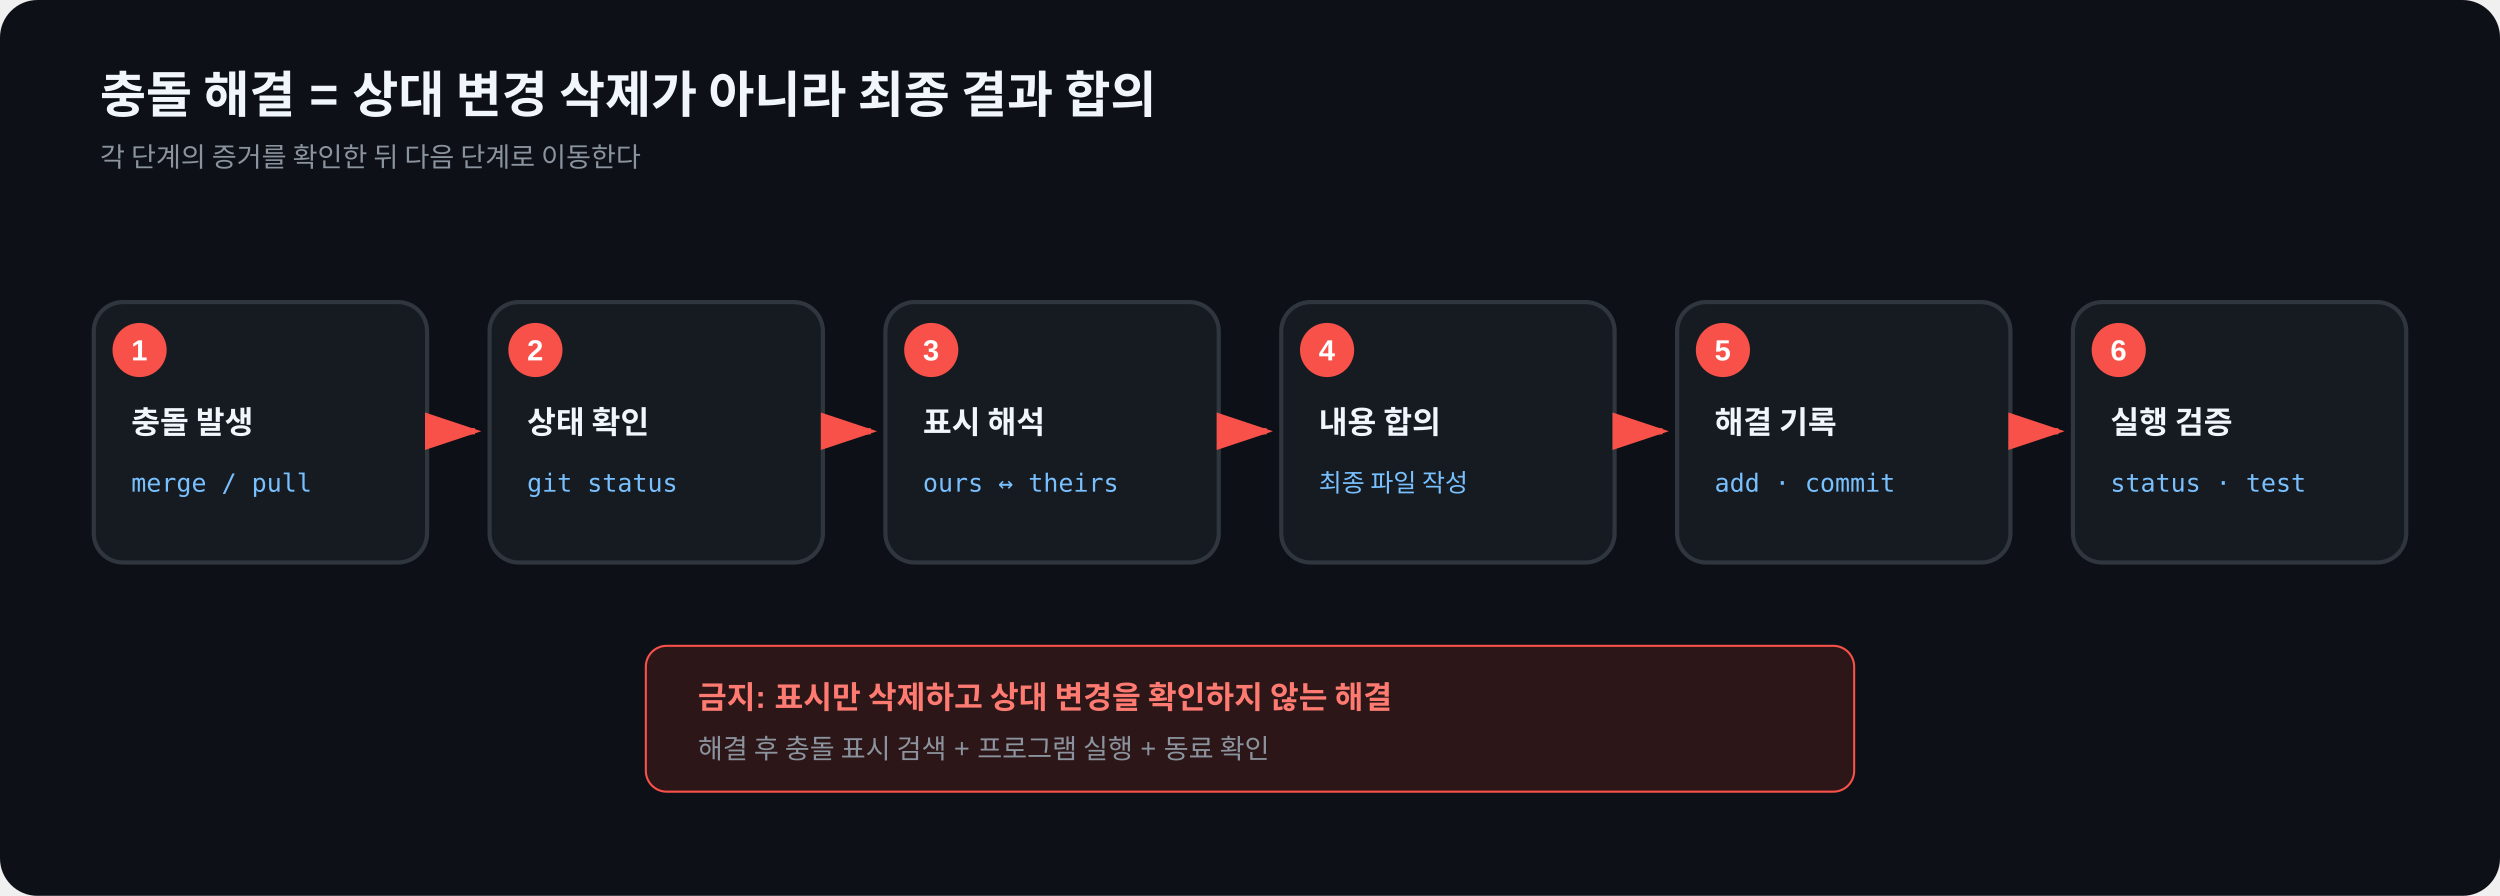
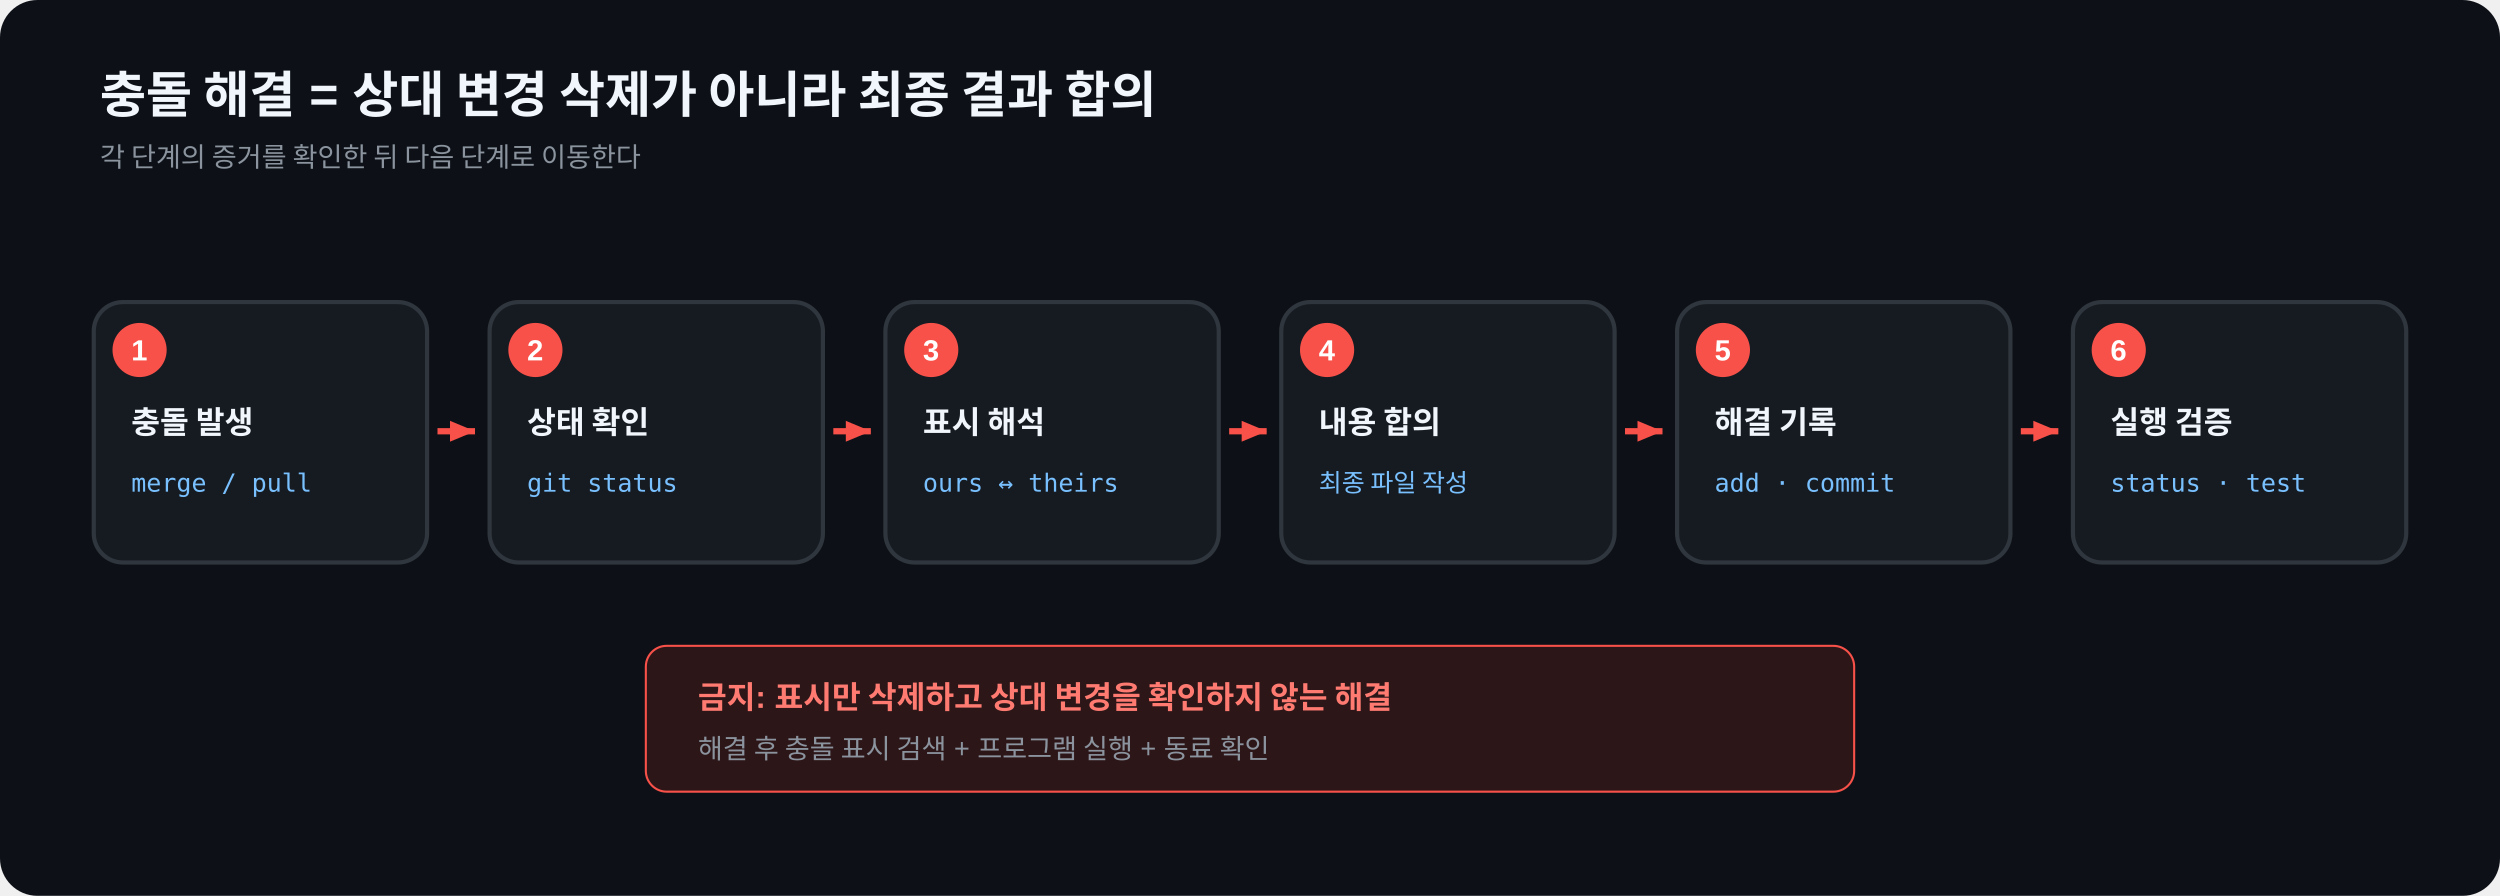
<svg xmlns="http://www.w3.org/2000/svg" width="1200" height="430" viewBox="0 0 1200 430" role="img" aria-labelledby="title desc">
  <defs>
-     <marker id="a" markerWidth="10" markerHeight="10" refX="8" refY="3" orient="auto">
-       <path d="M0 0L9 3L0 6Z" fill="#f85149" />
+     <marker id="a" markerUnits="userSpaceOnUse" viewBox="0 0 12 10" markerWidth="12" markerHeight="10" refX="12" refY="5" orient="auto">
+       <path d="M0 0 L12 5 L0 10 Z" fill="#f85149" stroke="none" />
    </marker>
    <style>text{font-family:Arial,'Noto Sans KR',sans-serif}.h{fill:#f0f6fc;font-size:24px;font-weight:700}.s{fill:#8b949e;font-size:13px}.box{fill:#161b22;stroke:#30363d;stroke-width:2}.n{fill:#f85149}.nt{fill:white;font-size:14px;font-weight:700}.p{stroke:#f85149;stroke-width:3;marker-end:url(#a)}.t{fill:#f0f6fc;font-size:15px;font-weight:700}.cmd{fill:#79c0ff;font-size:12px;font-family:Consolas,monospace}</style>
  </defs>
  <rect width="1200" height="430" rx="18" fill="#0d1117" />
  <text x="48" y="54" class="h">충돌 해결 = 상대 변경 삭제가 아니라 최종 결과 합의</text>
  <text x="48" y="80" class="s">각 단계의 증거를 확인한 뒤 다음 단계로 이동한다</text>
  <g>
    <rect class="box" x="45" y="145" width="160" height="125" rx="14" />
    <circle class="n" cx="67" cy="168" r="13" />
    <text class="nt" x="63" y="173">1</text>
    <text class="t" x="63" y="208">충돌 발생</text>
    <text class="cmd" x="63" y="236">merge / pull</text>
-     <line class="p" x1="205" y1="207" x2="228" y2="207" />
+     <line class="p" x1="210" y1="207" x2="228" y2="207" />
  </g>
  <g>
    <rect class="box" x="235" y="145" width="160" height="125" rx="14" />
    <circle class="n" cx="257" cy="168" r="13" />
    <text class="nt" x="253" y="173">2</text>
    <text class="t" x="253" y="208">상태 확인</text>
    <text class="cmd" x="253" y="236">git status</text>
-     <line class="p" x1="395" y1="207" x2="418" y2="207" />
+     <line class="p" x1="400" y1="207" x2="418" y2="207" />
  </g>
  <g>
    <rect class="box" x="425" y="145" width="160" height="125" rx="14" />
    <circle class="n" cx="447" cy="168" r="13" />
    <text class="nt" x="443" y="173">3</text>
    <text class="t" x="443" y="208">표시 해석</text>
    <text class="cmd" x="443" y="236">ours ↔ theirs</text>
-     <line class="p" x1="585" y1="207" x2="608" y2="207" />
+     <line class="p" x1="590" y1="207" x2="608" y2="207" />
  </g>
  <g>
    <rect class="box" x="615" y="145" width="160" height="125" rx="14" />
    <circle class="n" cx="637" cy="168" r="13" />
    <text class="nt" x="633" y="173">4</text>
    <text class="t" x="633" y="208">내용 합의</text>
    <text class="cmd" x="633" y="236">최종 파일 작성</text>
-     <line class="p" x1="775" y1="207" x2="798" y2="207" />
+     <line class="p" x1="780" y1="207" x2="798" y2="207" />
  </g>
  <g>
    <rect class="box" x="805" y="145" width="160" height="125" rx="14" />
    <circle class="n" cx="827" cy="168" r="13" />
    <text class="nt" x="823" y="173">5</text>
    <text class="t" x="823" y="208">해결 기록</text>
    <text class="cmd" x="823" y="236">add · commit</text>
-     <line class="p" x1="965" y1="207" x2="988" y2="207" />
+     <line class="p" x1="970" y1="207" x2="988" y2="207" />
  </g>
  <g>
    <rect class="box" x="995" y="145" width="160" height="125" rx="14" />
    <circle class="n" cx="1017" cy="168" r="13" />
    <text class="nt" x="1013" y="173">6</text>
    <text class="t" x="1013" y="208">실행 검증</text>
    <text class="cmd" x="1013" y="236">status · test</text>
  </g>
  <rect x="310" y="310" width="580" height="70" rx="10" fill="#2d1618" stroke="#f85149" />
  <text x="335" y="340" fill="#ff7b72" font-size="15" font-weight="700">금지: 표시만 삭제하고 상대 변경을 확인하지 않는 해결</text>
  <text x="335" y="364" class="s">해결 후 충돌 표시 검색 + 프로그램 실행 + 동료 확인</text>
</svg>
